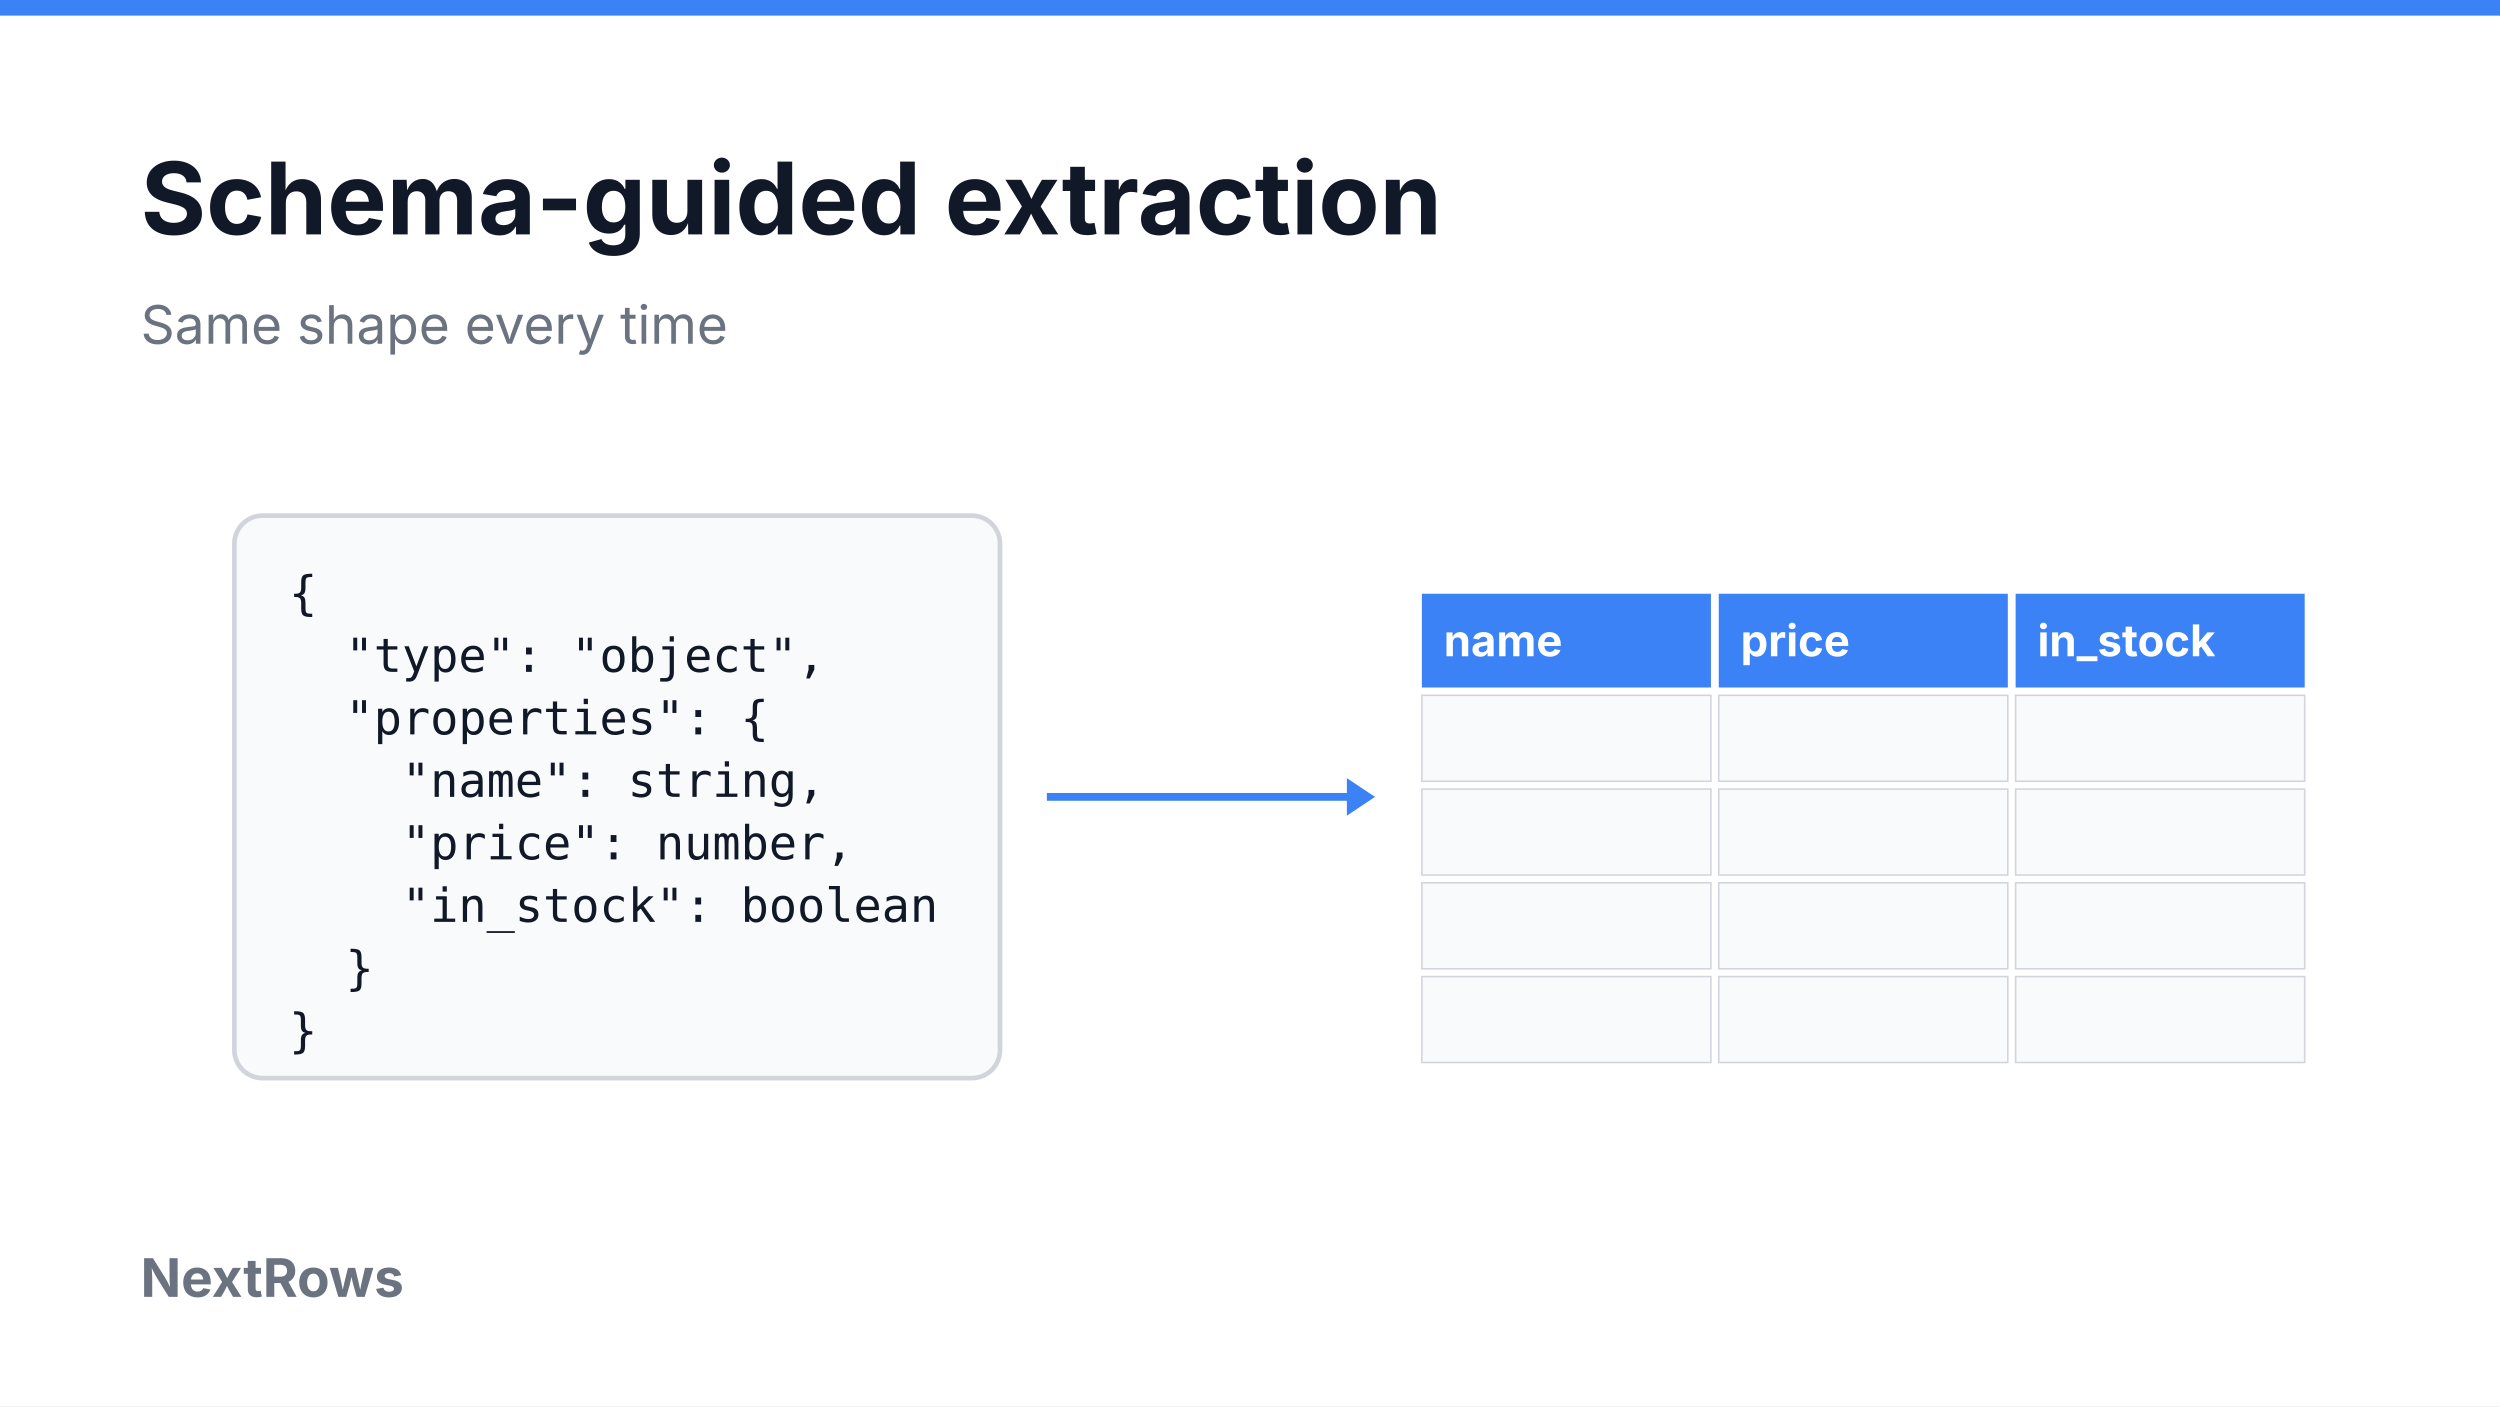
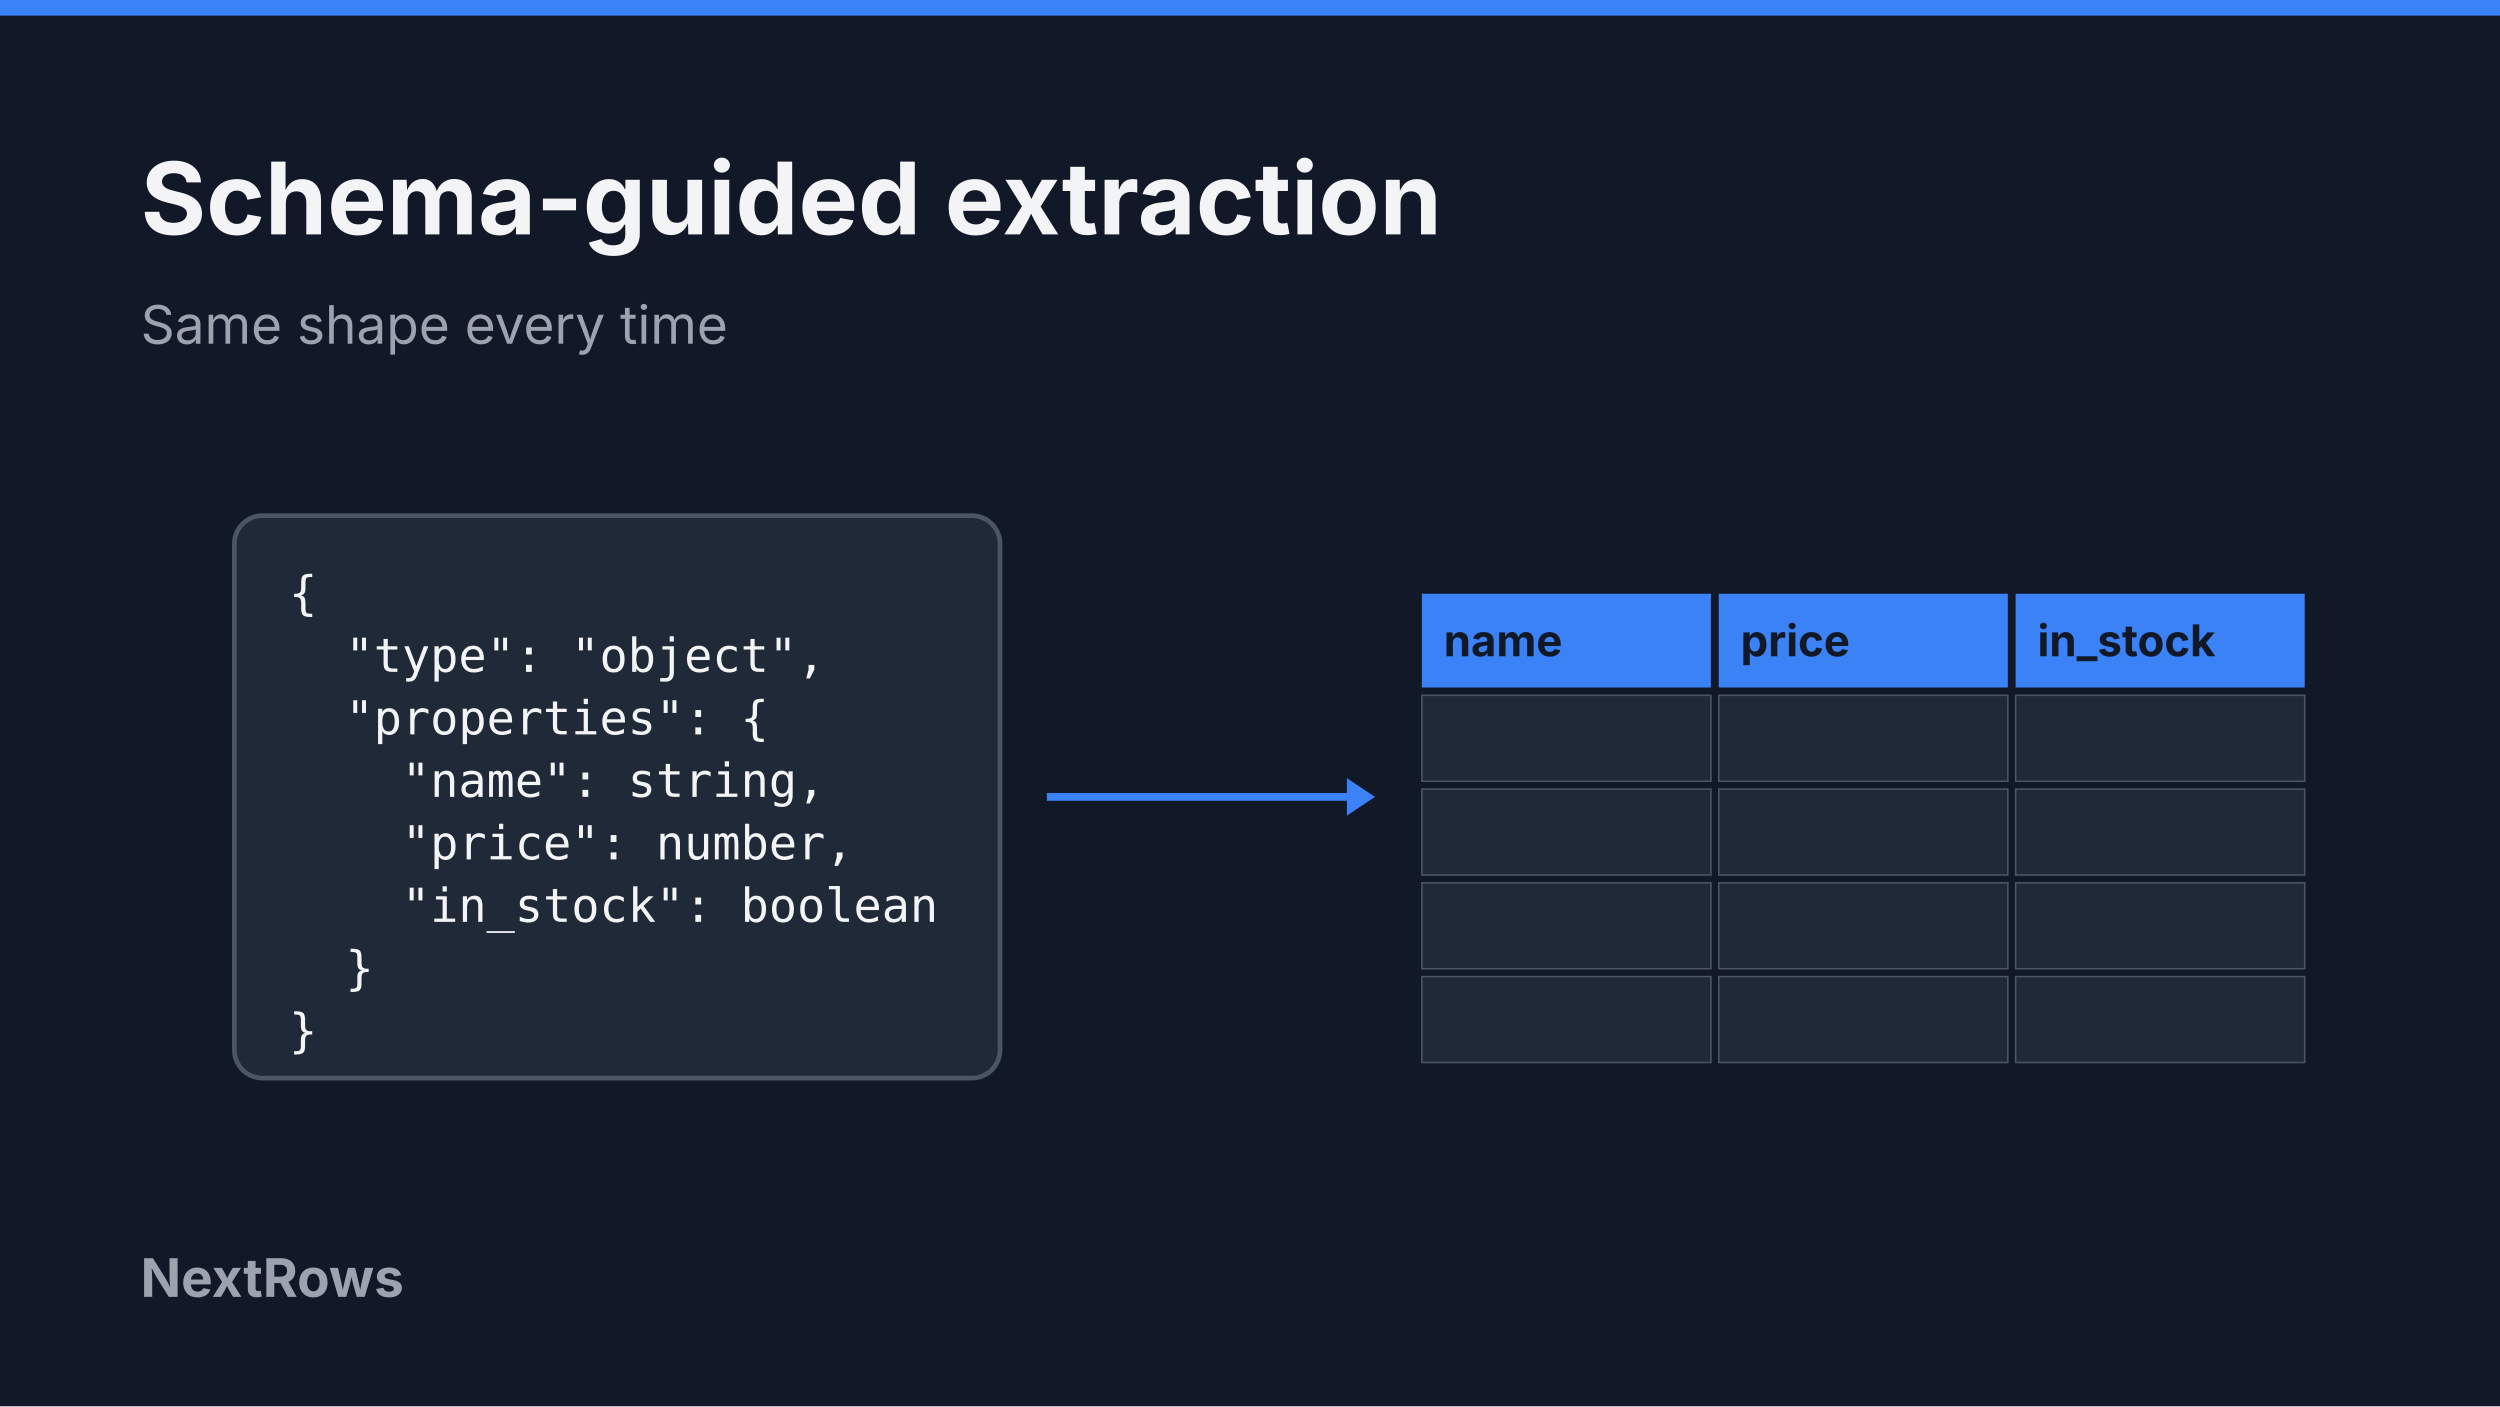
<svg xmlns="http://www.w3.org/2000/svg" viewBox="0 0 1600 900" width="1600" height="900">
-   <rect width="1600" height="900" fill="#ffffff" />
+   <rect width="1600" height="900" fill="#111827" />
  <rect width="1600" height="10" fill="#3b82f6" />
-   <text x="90" y="150" font-family="Inter, Helvetica, Arial, sans-serif" font-size="64" font-weight="700" fill="#111827" text-anchor="start">Schema-guided extraction</text>
-   <text x="90" y="220" font-family="Inter, Helvetica, Arial, sans-serif" font-size="34" font-weight="400" fill="#6b7280" text-anchor="start">Same shape every time</text>
-   <text x="90" y="830" font-family="Inter, Helvetica, Arial, sans-serif" font-size="34" font-weight="700" fill="#6b7280" text-anchor="start">NextRows</text>
-   <rect x="150" y="330" width="490" height="360" rx="18" fill="#f9fafb" stroke="#d1d5db" stroke-width="3" />
-   <text x="185" y="390" xml:space="preserve" font-family="Menlo, Consolas, monospace" font-size="30" fill="#111827">{</text>
-   <text x="185" y="430" xml:space="preserve" font-family="Menlo, Consolas, monospace" font-size="30" fill="#111827">  "type": "object",</text>
-   <text x="185" y="470" xml:space="preserve" font-family="Menlo, Consolas, monospace" font-size="30" fill="#111827">  "properties": {</text>
-   <text x="185" y="510" xml:space="preserve" font-family="Menlo, Consolas, monospace" font-size="30" fill="#111827">    "name": string,</text>
-   <text x="185" y="550" xml:space="preserve" font-family="Menlo, Consolas, monospace" font-size="30" fill="#111827">    "price": number,</text>
-   <text x="185" y="590" xml:space="preserve" font-family="Menlo, Consolas, monospace" font-size="30" fill="#111827">    "in_stock": boolean</text>
-   <text x="185" y="630" xml:space="preserve" font-family="Menlo, Consolas, monospace" font-size="30" fill="#111827">  }</text>
-   <text x="185" y="670" xml:space="preserve" font-family="Menlo, Consolas, monospace" font-size="30" fill="#111827">}</text>
+   <text x="90" y="150" font-family="Inter, Helvetica, Arial, sans-serif" font-size="64" font-weight="700" fill="#f3f4f6" text-anchor="start">Schema-guided extraction</text>
+   <text x="90" y="220" font-family="Inter, Helvetica, Arial, sans-serif" font-size="34" font-weight="400" fill="#9ca3af" text-anchor="start">Same shape every time</text>
+   <text x="90" y="830" font-family="Inter, Helvetica, Arial, sans-serif" font-size="34" font-weight="700" fill="#9ca3af" text-anchor="start">NextRows</text>
+   <rect x="150" y="330" width="490" height="360" rx="18" fill="#1f2937" stroke="#4b5563" stroke-width="3" />
+   <text x="185" y="390" xml:space="preserve" font-family="Menlo, Consolas, monospace" font-size="30" fill="#f3f4f6">{</text>
+   <text x="185" y="430" xml:space="preserve" font-family="Menlo, Consolas, monospace" font-size="30" fill="#f3f4f6">  "type": "object",</text>
+   <text x="185" y="470" xml:space="preserve" font-family="Menlo, Consolas, monospace" font-size="30" fill="#f3f4f6">  "properties": {</text>
+   <text x="185" y="510" xml:space="preserve" font-family="Menlo, Consolas, monospace" font-size="30" fill="#f3f4f6">    "name": string,</text>
+   <text x="185" y="550" xml:space="preserve" font-family="Menlo, Consolas, monospace" font-size="30" fill="#f3f4f6">    "price": number,</text>
+   <text x="185" y="590" xml:space="preserve" font-family="Menlo, Consolas, monospace" font-size="30" fill="#f3f4f6">    "in_stock": boolean</text>
+   <text x="185" y="630" xml:space="preserve" font-family="Menlo, Consolas, monospace" font-size="30" fill="#f3f4f6">  }</text>
+   <text x="185" y="670" xml:space="preserve" font-family="Menlo, Consolas, monospace" font-size="30" fill="#f3f4f6">}</text>
  <line x1="670" y1="510" x2="866" y2="510" stroke="#3b82f6" stroke-width="5" />
  <polygon points="880,510 862,498 862,522" fill="#3b82f6" />
  <rect x="910" y="380" width="185" height="60" fill="#3b82f6" />
-   <text x="924" y="420" font-family="Inter, Helvetica, Arial, sans-serif" font-size="28" font-weight="700" fill="#ffffff" text-anchor="start">name</text>
-   <rect x="910" y="445" width="185" height="55" fill="#f9fafb" stroke="#d1d5db" />
-   <rect x="910" y="505" width="185" height="55" fill="#f9fafb" stroke="#d1d5db" />
-   <rect x="910" y="565" width="185" height="55" fill="#f9fafb" stroke="#d1d5db" />
-   <rect x="910" y="625" width="185" height="55" fill="#f9fafb" stroke="#d1d5db" />
+   <text x="924" y="420" font-family="Inter, Helvetica, Arial, sans-serif" font-size="28" font-weight="700" fill="#111827" text-anchor="start">name</text>
+   <rect x="910" y="445" width="185" height="55" fill="#1f2937" stroke="#4b5563" />
+   <rect x="910" y="505" width="185" height="55" fill="#1f2937" stroke="#4b5563" />
+   <rect x="910" y="565" width="185" height="55" fill="#1f2937" stroke="#4b5563" />
+   <rect x="910" y="625" width="185" height="55" fill="#1f2937" stroke="#4b5563" />
  <rect x="1100" y="380" width="185" height="60" fill="#3b82f6" />
-   <text x="1114" y="420" font-family="Inter, Helvetica, Arial, sans-serif" font-size="28" font-weight="700" fill="#ffffff" text-anchor="start">price</text>
-   <rect x="1100" y="445" width="185" height="55" fill="#f9fafb" stroke="#d1d5db" />
-   <rect x="1100" y="505" width="185" height="55" fill="#f9fafb" stroke="#d1d5db" />
-   <rect x="1100" y="565" width="185" height="55" fill="#f9fafb" stroke="#d1d5db" />
-   <rect x="1100" y="625" width="185" height="55" fill="#f9fafb" stroke="#d1d5db" />
+   <text x="1114" y="420" font-family="Inter, Helvetica, Arial, sans-serif" font-size="28" font-weight="700" fill="#111827" text-anchor="start">price</text>
+   <rect x="1100" y="445" width="185" height="55" fill="#1f2937" stroke="#4b5563" />
+   <rect x="1100" y="505" width="185" height="55" fill="#1f2937" stroke="#4b5563" />
+   <rect x="1100" y="565" width="185" height="55" fill="#1f2937" stroke="#4b5563" />
+   <rect x="1100" y="625" width="185" height="55" fill="#1f2937" stroke="#4b5563" />
  <rect x="1290" y="380" width="185" height="60" fill="#3b82f6" />
-   <text x="1304" y="420" font-family="Inter, Helvetica, Arial, sans-serif" font-size="28" font-weight="700" fill="#ffffff" text-anchor="start">in_stock</text>
-   <rect x="1290" y="445" width="185" height="55" fill="#f9fafb" stroke="#d1d5db" />
-   <rect x="1290" y="505" width="185" height="55" fill="#f9fafb" stroke="#d1d5db" />
-   <rect x="1290" y="565" width="185" height="55" fill="#f9fafb" stroke="#d1d5db" />
-   <rect x="1290" y="625" width="185" height="55" fill="#f9fafb" stroke="#d1d5db" />
+   <text x="1304" y="420" font-family="Inter, Helvetica, Arial, sans-serif" font-size="28" font-weight="700" fill="#111827" text-anchor="start">in_stock</text>
+   <rect x="1290" y="445" width="185" height="55" fill="#1f2937" stroke="#4b5563" />
+   <rect x="1290" y="505" width="185" height="55" fill="#1f2937" stroke="#4b5563" />
+   <rect x="1290" y="565" width="185" height="55" fill="#1f2937" stroke="#4b5563" />
+   <rect x="1290" y="625" width="185" height="55" fill="#1f2937" stroke="#4b5563" />
</svg>
